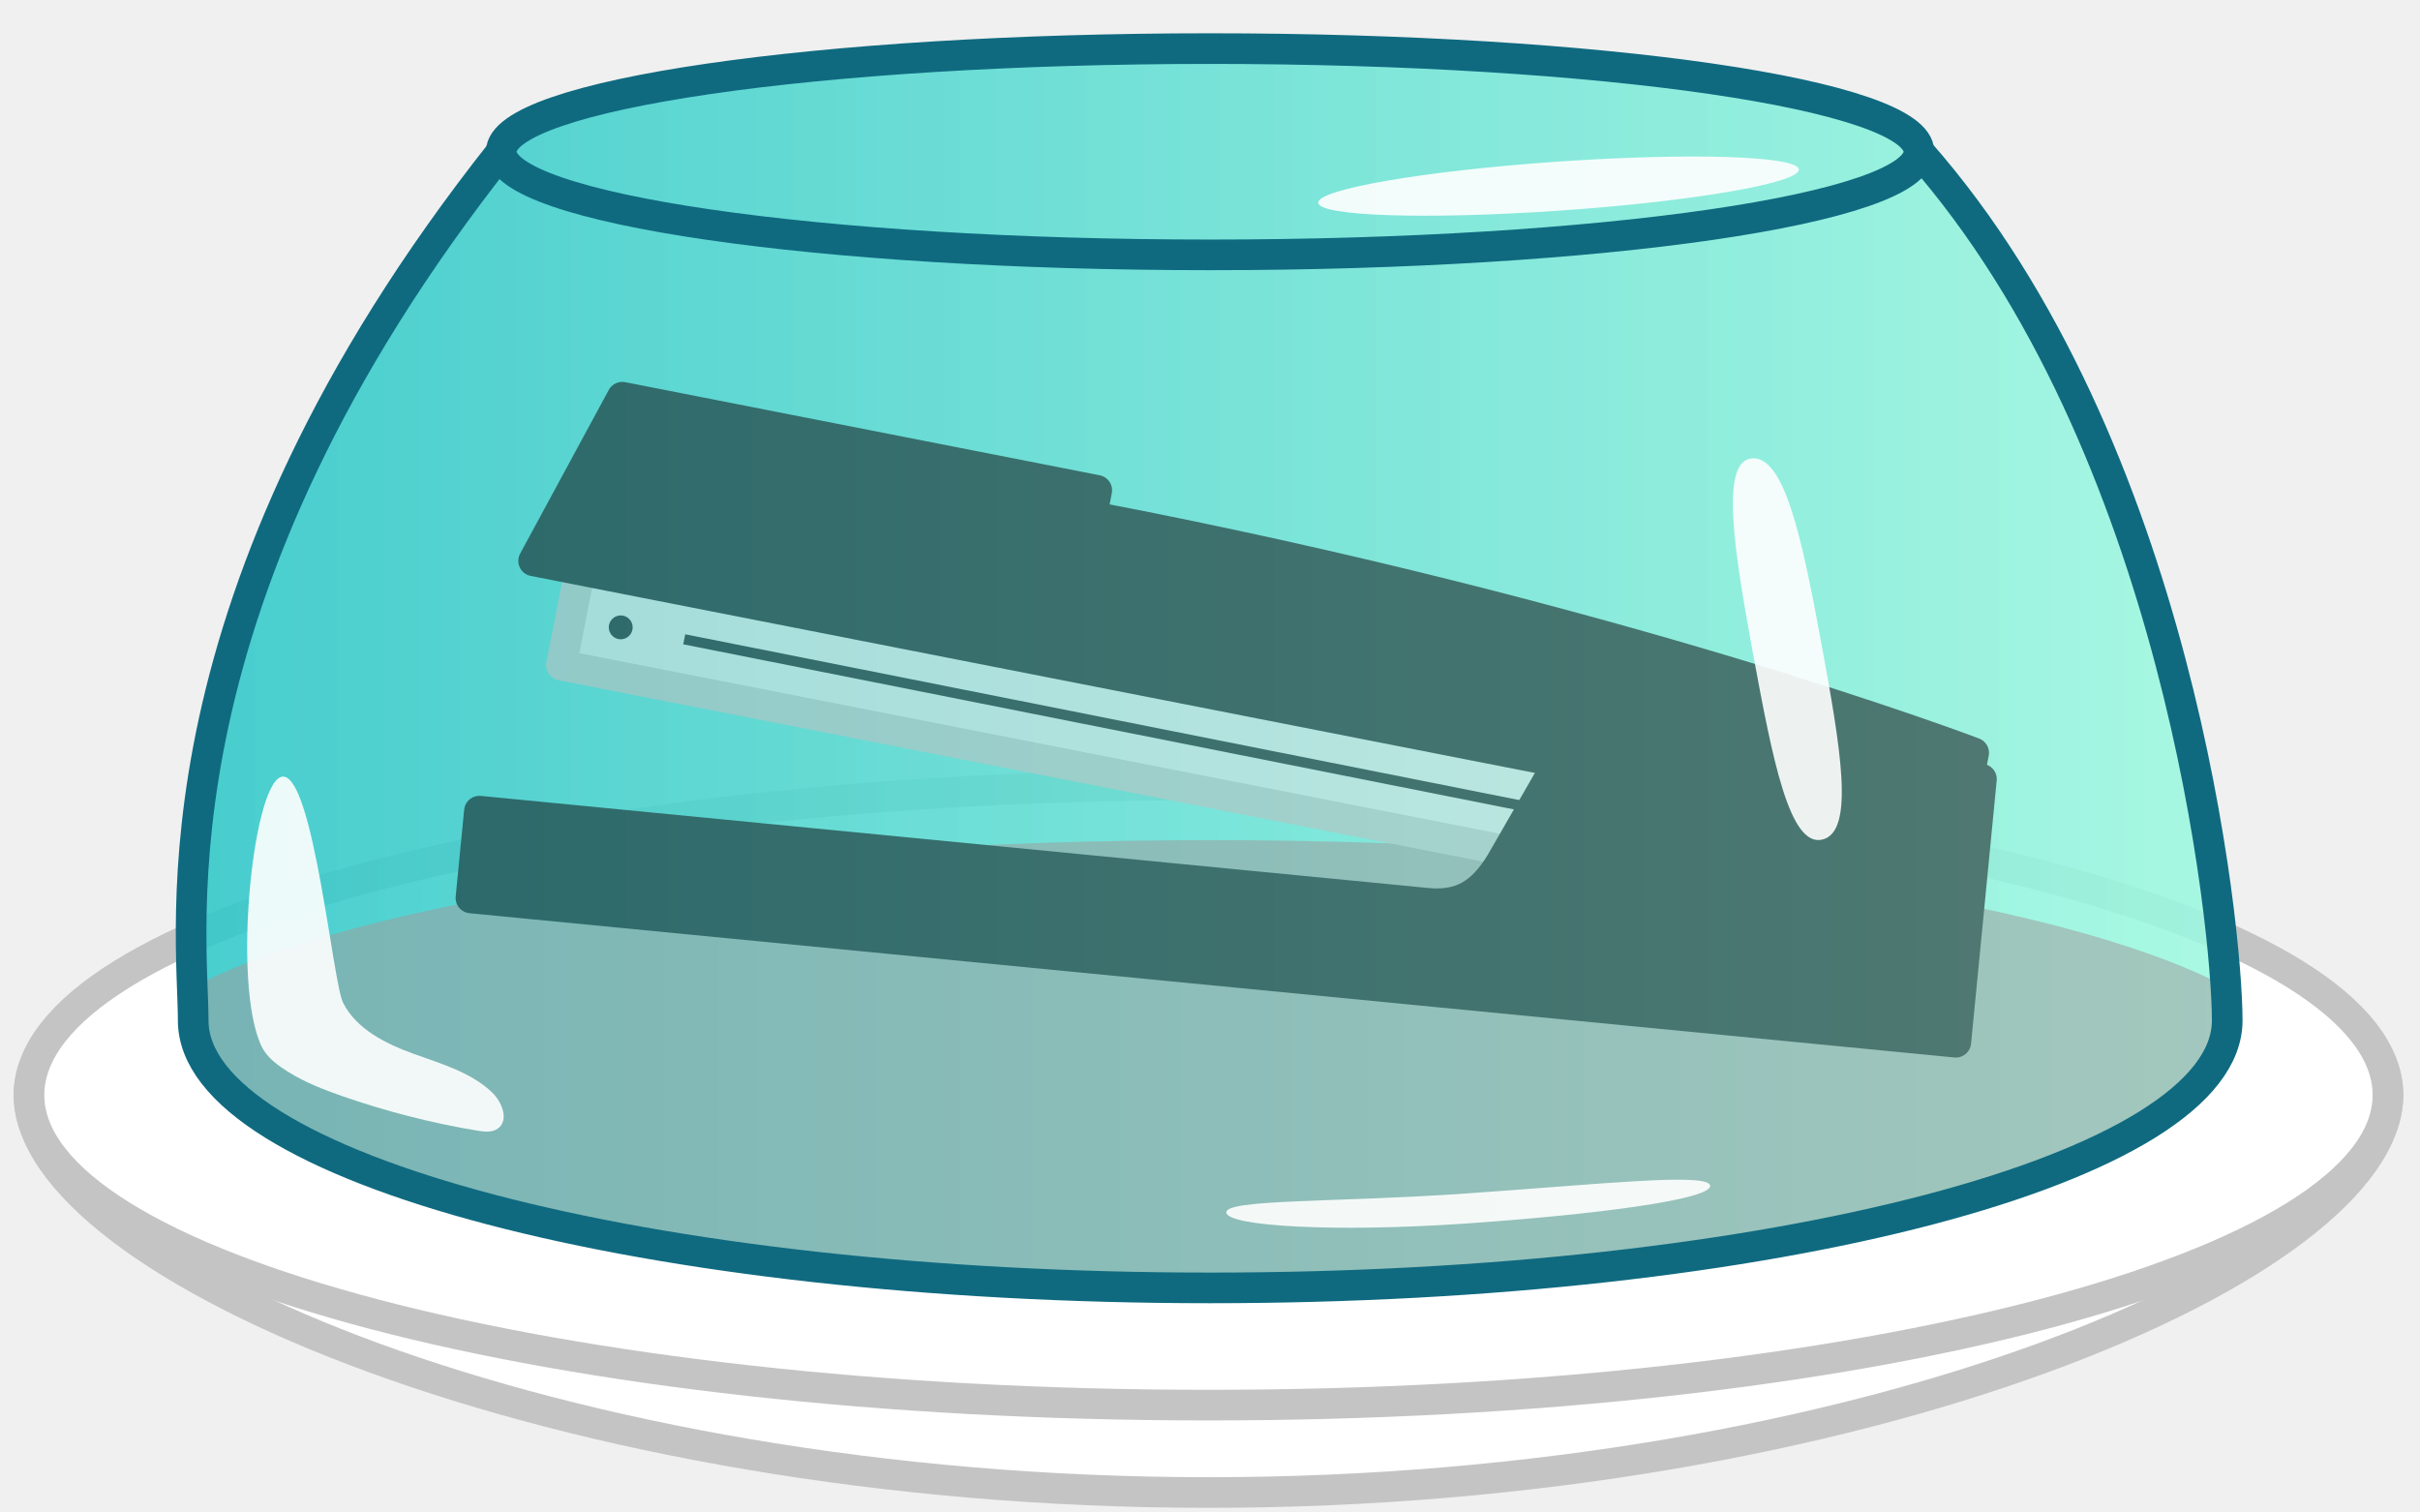
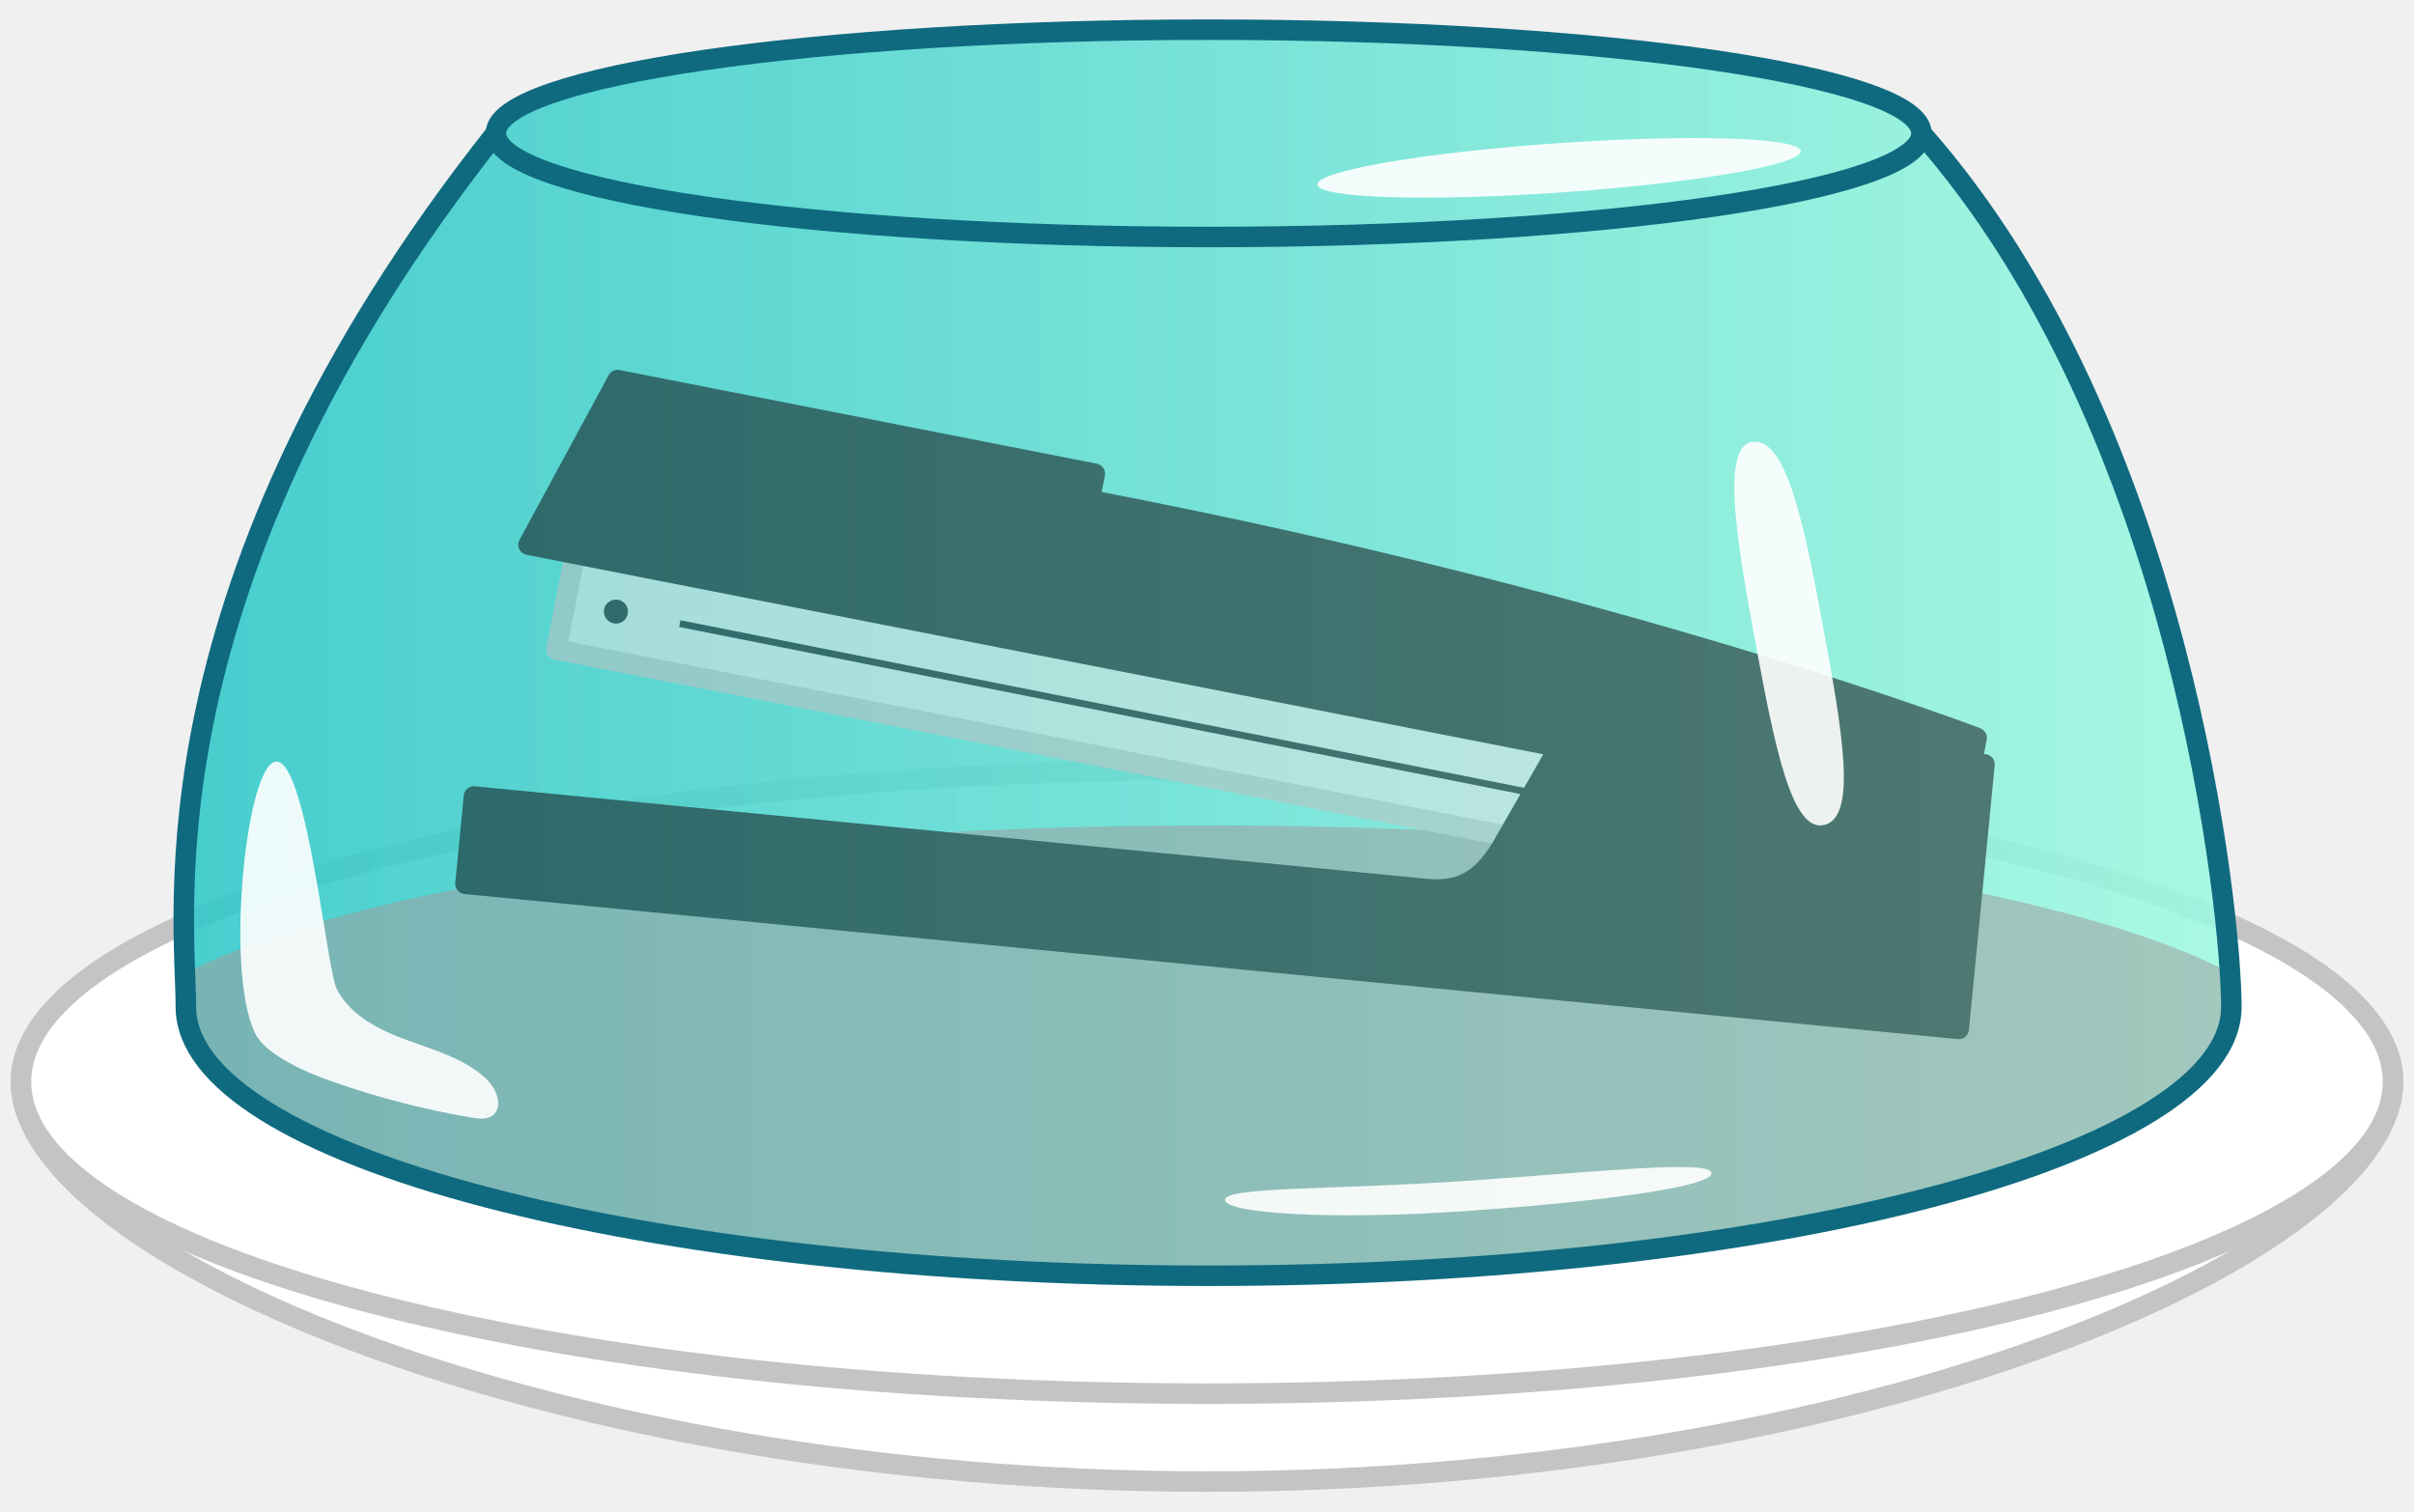
- <svg xmlns="http://www.w3.org/2000/svg" id="Layer_1" data-name="Layer 1" width="237" height="148" viewBox="0 0 237 148">
+ <svg xmlns="http://www.w3.org/2000/svg" id="Layer_1" data-name="Layer 1" width="353" height="221" viewBox="0 0 353 221">
  <defs>
    <style>
      .cls-1, .cls-2 {
        fill: none;
      }

      .cls-1, .cls-2, .cls-3, .cls-4, .cls-5 {
        stroke-linejoin: round;
      }

      .cls-1, .cls-4 {
        stroke: #22262a;
      }

      .cls-6, .cls-5, .cls-7 {
        fill: #fff;
      }

      .cls-8 {
        fill: #a6a6a6;
      }

      .cls-9, .cls-4 {
        fill: #22262a;
      }

      .cls-2 {
        stroke: #0f6a80;
      }

      .cls-2, .cls-3, .cls-4, .cls-5 {
        stroke-width: 3px;
      }

      .cls-10 {
        opacity: .4;
      }

      .cls-10, .cls-11 {
        fill: url(#linear-gradient);
      }

      .cls-3 {
        fill: #e5e5e5;
      }

      .cls-3, .cls-5 {
        stroke: #c4c4c4;
      }

      .cls-11 {
        opacity: .8;
      }

      .cls-12, .cls-7 {
        opacity: .9;
      }
    </style>
-     <linearGradient id="linear-gradient" x1="18.7" y1="65.44" x2="218.11" y2="65.44" gradientTransform="matrix(1, 0, 0, 1, 0, 0)" gradientUnits="userSpaceOnUse">
+     <linearGradient id="linear-gradient" x1="26.87" y1="95.45" x2="326.29" y2="95.45" gradientTransform="matrix(1, 0, 0, 1, 0, 0)" gradientUnits="userSpaceOnUse">
      <stop offset="0" stop-color="#30c8c9" />
      <stop offset="1" stop-color="#9ef9e0" />
    </linearGradient>
  </defs>
-   <path class="cls-5" d="M233.86,107.24c0,16.77-51.71,38.93-115.51,38.93S2.84,124.02,2.84,107.24s51.71-22.86,115.51-22.86,115.51,6.09,115.51,22.86Z" />
-   <ellipse class="cls-5" cx="118.35" cy="107.24" rx="115.51" ry="30.37" />
-   <path class="cls-11" d="M187.93,14.86c0-5.58-31.08-10.1-69.42-10.1S49.09,9.28,49.09,14.86C14.27,58.86,18.9,91.15,18.9,99.94c0,14.46,44.59,26.19,99.6,26.19s99.61-11.72,99.61-26.19c0-9.04-4.74-56.23-30.19-85.08Z" />
-   <path class="cls-8" d="M18.81,96.74c.05,1.28,.09,2.35,.09,3.2,0,14.46,44.59,26.19,99.6,26.19s99.6-11.72,99.6-26.19c0-.81-.04-1.93-.13-3.31-15.97-8.42-54.49-14.35-99.48-14.35s-83.85,5.99-99.69,14.47Z" />
+   <path class="cls-5" d="M349.93,158.21c0,25.18-77.65,58.46-173.43,58.46S3.07,183.39,3.07,158.21s77.65-34.32,173.43-34.32,173.43,9.14,173.43,34.32Z" />
+   <ellipse class="cls-5" cx="176.5" cy="158.21" rx="173.43" ry="45.6" />
+   <path class="cls-11" d="M280.97,19.5c0-8.37-46.67-15.16-104.23-15.16s-104.23,6.79-104.23,15.16C20.23,85.56,27.18,134.04,27.18,147.24c0,21.72,66.96,39.32,149.55,39.32s149.56-17.6,149.56-39.32c0-13.57-7.12-84.42-45.32-127.75Z" />
+   <path class="cls-8" d="M27.05,142.44c.07,1.92,.13,3.53,.13,4.8,0,21.72,66.96,39.32,149.55,39.32s149.56-17.6,149.56-39.32c0-1.22-.06-2.9-.19-4.98-23.99-12.64-81.82-21.55-149.36-21.55s-125.9,8.99-149.69,21.72Z" />
  <g>
-     <rect class="cls-3" x="54.95" y="65.37" width="100.12" height="9.51" transform="translate(15.47 -18.91) rotate(11.1)" />
-     <path class="cls-4" d="M106.91,50.59l.5-2.57-46.47-9.12-8.68,16.03,43.43,8.52h0l95.93,18.82,1.67-8.54s-34.93-13.32-86.39-23.15Z" />
-     <path class="cls-4" d="M153.94,72.41l-6.94,12.06c-1.86,3.06-3.91,4.32-7.29,3.99l-2.65-.26-90.11-8.76-.83,8.5,145.42,14.13,.35-3.6,.48-4.9,1.68-17.27-40.12-3.9Z" />
-     <circle class="cls-9" cx="60.79" cy="61.44" r="1.17" />
-     <line class="cls-1" x1="67.01" y1="62.61" x2="152.64" y2="79.63" />
+     <rect class="cls-3" x="81.31" y="95.33" width="150.34" height="14.27" transform="translate(22.66 -28.21) rotate(11.1)" />
+     <path class="cls-4" d="M159.33,73.14l.76-3.86-69.77-13.69-13.03,24.07,65.21,12.8h0l144.03,28.26,2.51-12.82s-52.45-20.01-129.71-34.76Z" />
+     <path class="cls-4" d="M229.94,105.91l-10.41,18.11c-2.79,4.59-5.87,6.49-10.95,6l-3.98-.39-135.29-13.15-1.24,12.77,218.35,21.22,.53-5.4,.72-7.36,2.52-25.93-60.24-5.85Z" />
+     <circle class="cls-9" cx="90.07" cy="89.44" r="1.76" />
+     <line class="cls-1" x1="99.41" y1="91.2" x2="227.98" y2="116.74" />
  </g>
-   <path class="cls-10" d="M187.93,14.86c0-5.58-31.08-10.1-69.42-10.1S49.09,9.28,49.09,14.86C14.27,58.86,18.9,91.15,18.9,99.94c0,14.46,44.59,26.19,99.6,26.19s99.61-11.72,99.61-26.19c0-9.04-4.74-56.23-30.19-85.08Z" />
+   <path class="cls-10" d="M280.97,19.5c0-8.37-46.67-15.16-104.23-15.16s-104.23,6.79-104.23,15.16C20.23,85.56,27.18,134.04,27.18,147.24c0,21.72,66.96,39.32,149.55,39.32s149.56-17.6,149.56-39.32c0-13.57-7.12-84.42-45.32-127.75Z" />
  <g>
-     <path class="cls-2" d="M187.93,14.86c25.44,28.85,30.19,76.04,30.19,85.08,0,14.46-44.59,26.19-99.6,26.19s-99.6-11.72-99.6-26.19c0-8.79-4.63-41.08,30.19-85.08" />
-     <ellipse class="cls-2" cx="118.51" cy="14.86" rx="69.42" ry="10.1" />
+     <path class="cls-2" d="M280.97,19.5c38.2,43.32,45.32,114.17,45.32,127.75,0,21.72-66.96,39.32-149.55,39.32S27.18,168.96,27.18,147.24c0-13.2-6.95-61.68,45.32-127.75" />
+     <ellipse class="cls-2" cx="176.74" cy="19.5" rx="104.23" ry="15.16" />
  </g>
  <g class="cls-12">
-     <path class="cls-6" d="M48.17,106.96c-2.11-1.98-5.01-2.79-7.73-3.78-2.71-.99-5.54-2.4-6.84-4.97-1-1.96-2.87-21.79-5.8-22.15s-5.17,20.18-2.18,26.42c.55,1.15,1.67,1.92,2.76,2.59,1.59,.97,3.34,1.65,5.11,2.27,4.31,1.5,8.75,2.64,13.25,3.39,.68,.11,1.45,.2,2.01-.2,1.13-.8,.43-2.62-.58-3.56Z" />
+     <path class="cls-6" d="M71.12,157.79c-3.16-2.97-7.52-4.19-11.6-5.68-4.08-1.49-8.31-3.6-10.27-7.47-1.49-2.95-4.31-32.71-8.71-33.26-4.4-.54-7.76,30.3-3.27,39.66,.83,1.72,2.51,2.89,4.14,3.89,2.39,1.46,5.02,2.48,7.67,3.41,6.47,2.25,13.13,3.96,19.89,5.1,1.03,.17,2.17,.31,3.02-.29,1.69-1.2,.65-3.93-.87-5.35Z" />
  </g>
-   <ellipse class="cls-7" cx="152.64" cy="18.23" rx="23.59" ry="2.4" transform="translate(-.9 10.61) rotate(-3.97)" />
-   <path class="cls-7" d="M167.48,116.13c.09,1.32-10.84,2.79-23.84,3.69-13,.9-23.45,.26-23.54-1.07s10.54-.97,23.54-1.87c13-.9,23.75-2.08,23.84-.75Z" />
-   <path class="cls-7" d="M178.48,82.22c-3.2,.79-4.87-7.74-6.77-18.05-1.9-10.31-3.29-19.07-.12-19.28s4.87,7.74,6.77,18.05c1.9,10.31,3.32,18.49,.12,19.28Z" />
+   <ellipse class="cls-7" cx="227.98" cy="24.55" rx="35.43" ry="3.61" transform="translate(-1.15 15.84) rotate(-3.97)" />
+   <path class="cls-7" d="M250.27,171.56c.14,1.99-16.28,4.19-35.8,5.54s-35.2,.39-35.34-1.6,15.82-1.46,35.34-2.81c19.52-1.35,35.66-3.12,35.8-1.13Z" />
+   <path class="cls-7" d="M266.78,120.64c-4.8,1.19-7.31-11.63-10.16-27.1-2.86-15.48-4.94-28.63-.18-28.94,4.76-.31,7.31,11.63,10.16,27.1,2.86,15.48,4.98,27.76,.18,28.94Z" />
</svg>
